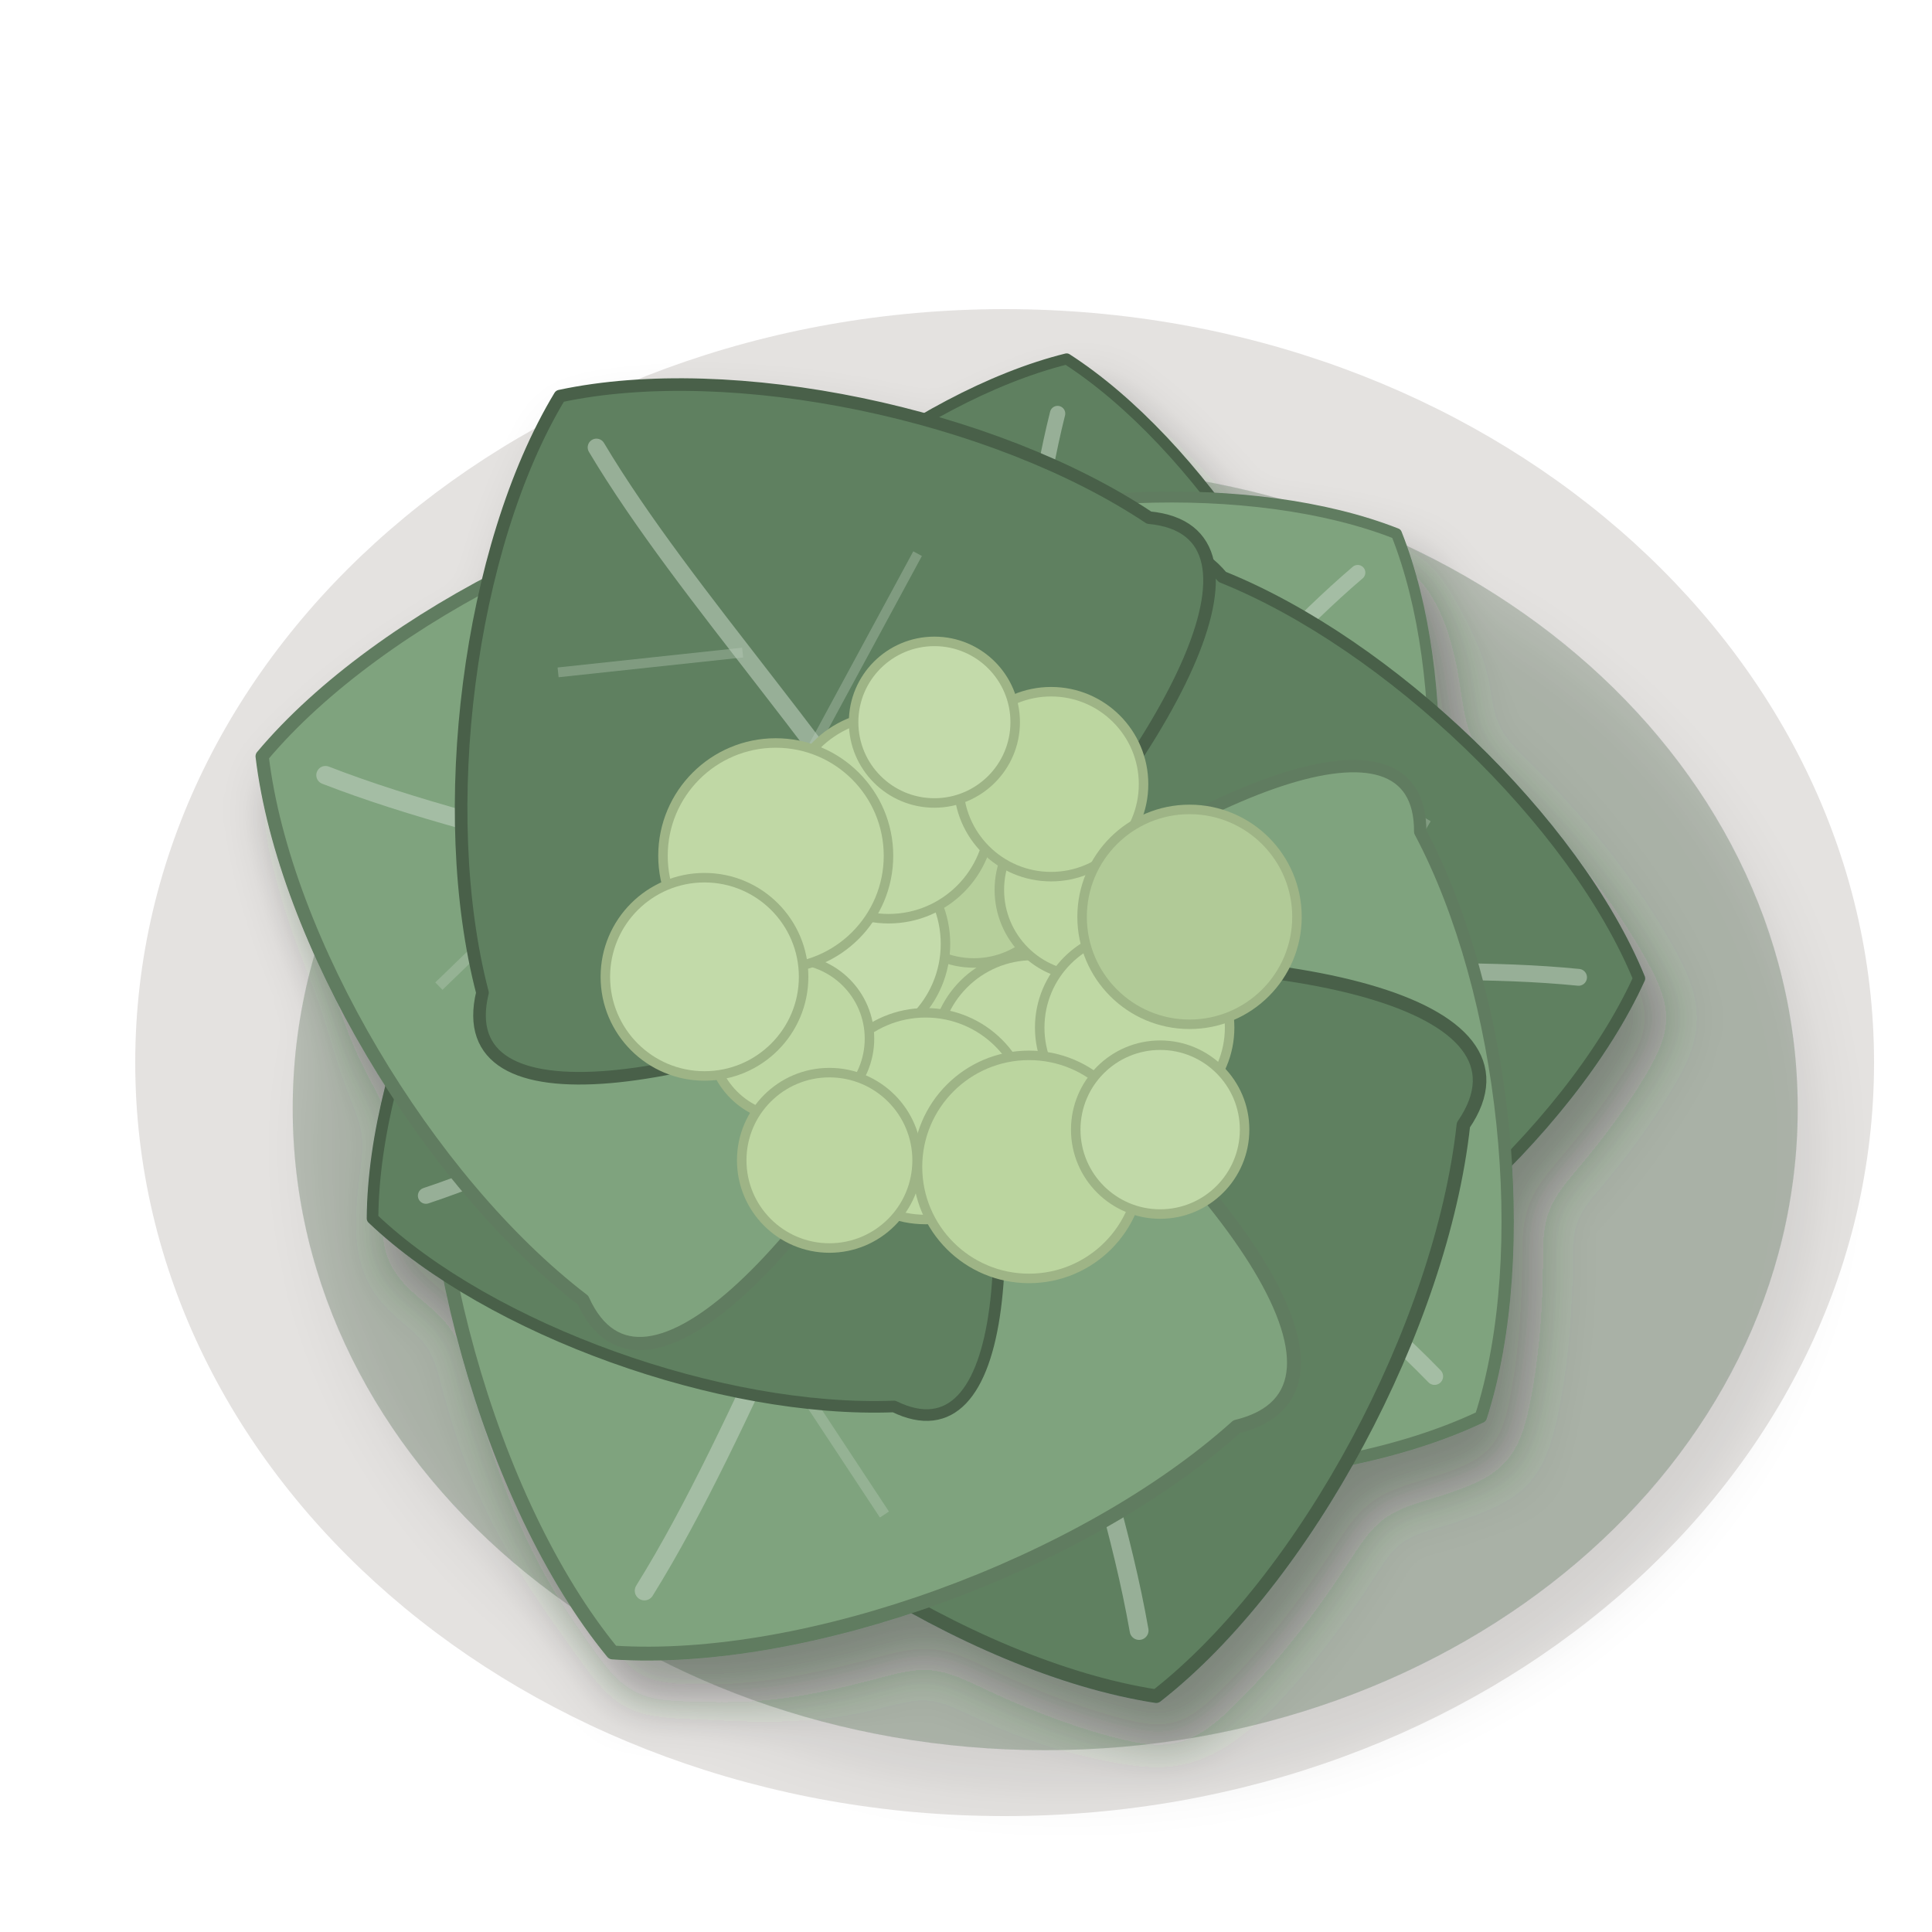
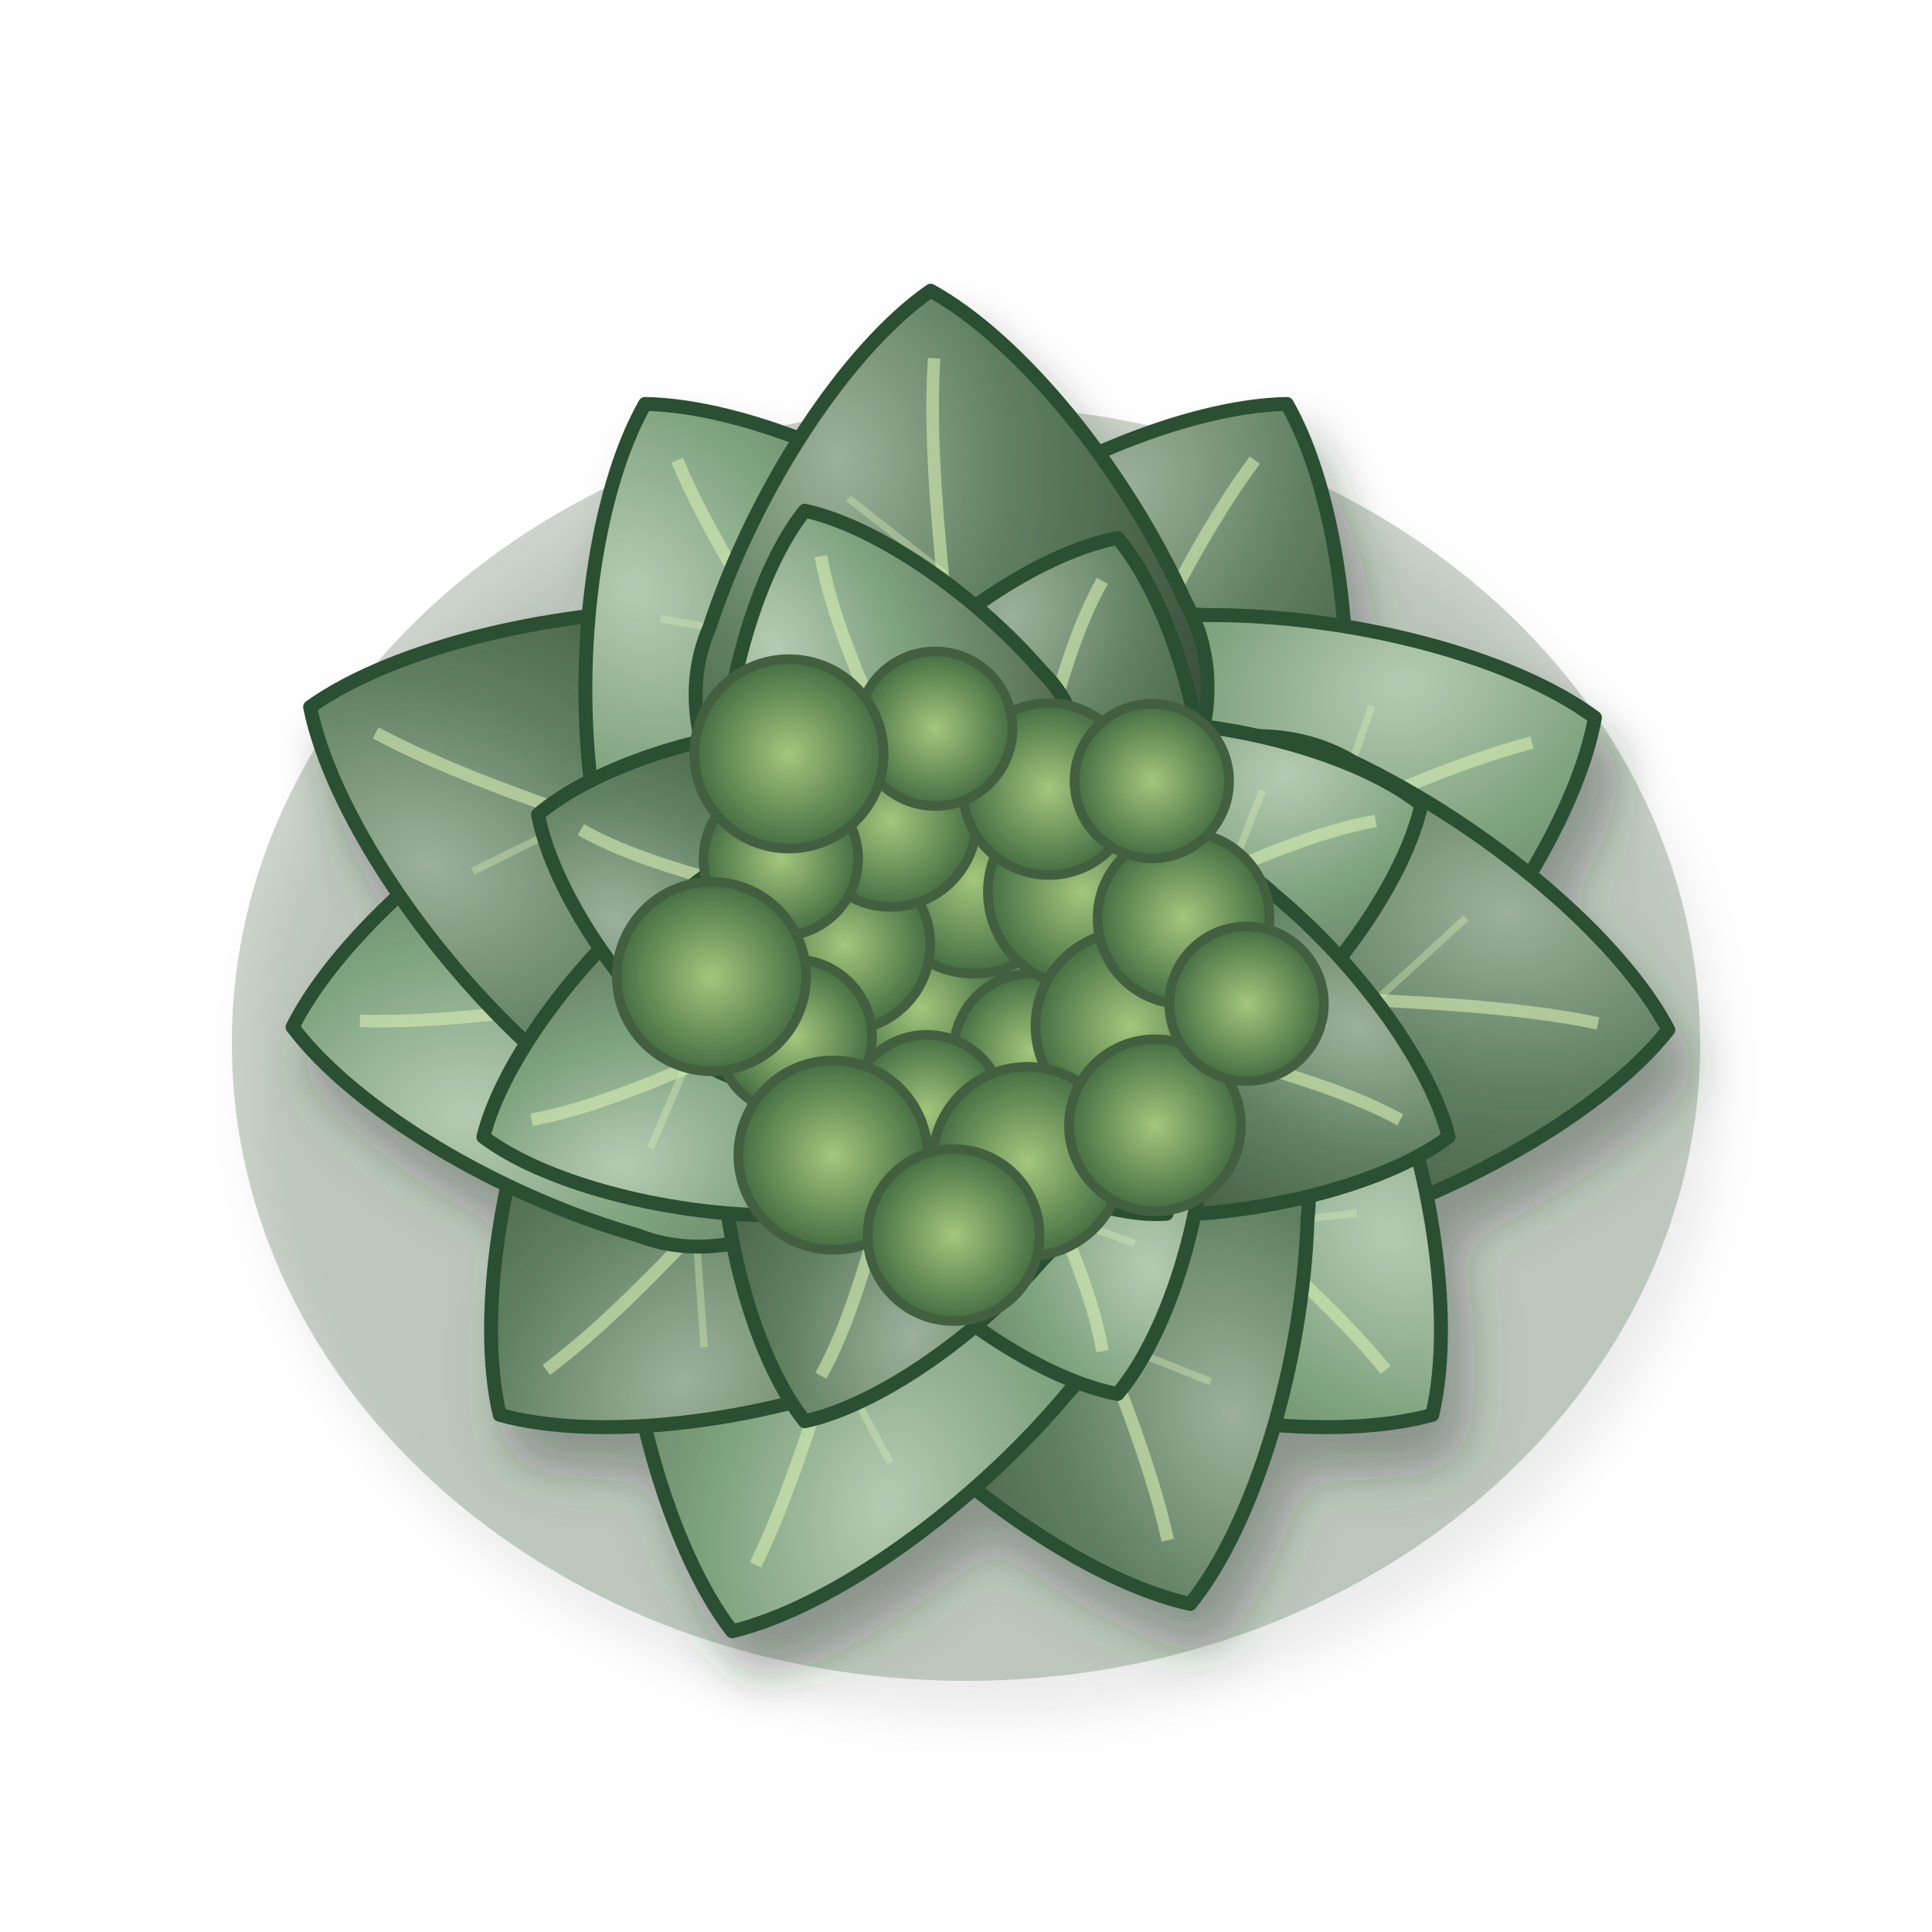
<svg xmlns="http://www.w3.org/2000/svg" viewBox="-50 -50 100 100" width="100" height="100" role="img" aria-label="Cavolo cappuccio">
-   <defs data-botanical-realism="v2">
-     <filter id="botanicalDepth" x="-28%" y="-28%" width="168%" height="176%" color-interpolation-filters="sRGB">
-       <feGaussianBlur in="SourceAlpha" stdDeviation="1.15" result="softAlpha" />
-       <feSpecularLighting in="softAlpha" surfaceScale="3.2" specularConstant="0.32" specularExponent="18" lighting-color="#fffbe8" result="specular">
-         <feDistantLight azimuth="225" elevation="58" />
-       </feSpecularLighting>
-       <feComposite in="specular" in2="SourceAlpha" operator="in" result="specularClipped" />
-       <feBlend in="SourceGraphic" in2="specularClipped" mode="screen" result="litPlant" />
-       <feDropShadow in="litPlant" dx="1.1" dy="2.1" stdDeviation="1.35" flood-color="#132315" flood-opacity="0.38" />
+   <defs>
+     <radialGradient id="leafA" cx="30%" cy="24%" r="82%">
+       <stop stop-color="#b5cab4" />
+       <stop offset=".4" stop-color="#7fa37e" />
+       <stop offset="1" stop-color="#4f654e" />
+     </radialGradient>
+     <radialGradient id="leafB" cx="30%" cy="24%" r="82%">
+       <stop stop-color="#9cb09c" />
+       <stop offset=".42" stop-color="#5f8060" />
+       <stop offset="1" stop-color="#394d3a" />
+     </radialGradient>
+     <radialGradient id="leafYoung">
+       <stop stop-color="#ccdacb" />
+       <stop offset="1" stop-color="#7fa37e" />
+     </radialGradient>
+     <radialGradient id="fruitRed" cx="30%" cy="24%">
+       <stop stop-color="#ff9b83" />
+       <stop offset=".35" stop-color="#e34839" />
+       <stop offset="1" stop-color="#6d2026" />
+     </radialGradient>
+     <radialGradient id="fruitGreen" cx="30%" cy="24%">
+       <stop stop-color="#b6dc79" />
+       <stop offset=".4" stop-color="#5e9849" />
+       <stop offset="1" stop-color="#264a30" />
+     </radialGradient>
+     <radialGradient id="fruitOrange">
+       <stop stop-color="#ffd376" />
+       <stop offset=".42" stop-color="#e78934" />
+       <stop offset="1" stop-color="#7a321f" />
+     </radialGradient>
+     <radialGradient id="fruitPurple">
+       <stop stop-color="#c498ca" />
+       <stop offset=".42" stop-color="#70467e" />
+       <stop offset="1" stop-color="#2a193d" />
+     </radialGradient>
+     <radialGradient id="headGreen">
+       <stop stop-color="#a3c77c" />
+       <stop offset="1" stop-color="#456d43" />
+     </radialGradient>
+     <radialGradient id="headCream">
+       <stop stop-color="#fffcec" />
+       <stop offset="1" stop-color="#b8aa7b" />
+     </radialGradient>
+     <filter id="depth" x="-24%" y="-24%" width="160%" height="170%">
+       <feDropShadow dx="1" dy="2" stdDeviation="1.25" flood-color="#132315" flood-opacity=".38" />
    </filter>
  </defs>
-   <ellipse cx="2" cy="5" rx="45" ry="39" fill="#2f1d10" opacity=".13" />
-   <g class="plant-glyph plant-glyph--brassica" style="isolation:isolate;filter:url(#botanicalDepth)">
-     <ellipse cx="4.1" cy="7.38" rx="38.95" ry="33.21" fill="#112718" opacity="0.2" />
-     <g transform="rotate(9.411366)">
-       <path d="M0 0 C13.428 -2.548 23.392 -7.66 18.627 -11.785       C15.594 -19.748 7.364 -28.666 0 -31.851       C-7.364 -28.666 -15.594 -19.748 -18.627 -11.785       C-23.392 -7.66 -13.428 -2.548 0 0Z" fill="#5f8060" stroke="#486149" stroke-width="0.573" stroke-linejoin="round" />
-       <path d="M0 -1 C0.866 -10.829 -0.65 -21.022 0 -28.985" fill="none" stroke="#bfd1bf" stroke-width="0.796" stroke-linecap="round" opacity=".58" />
-       <path d="M0 -12.103 L9.097 -16.563 M0 -17.518 L-7.364 -21.659" fill="none" stroke="#bfd1bf" stroke-width="0.446" opacity=".34" />
+   <g filter="url(#depth)" style="isolation:isolate">
+     <ellipse cy="4" rx="38" ry="33" fill="#122415" opacity=".2" />
+     <g transform="rotate(29.72727)">
+       <path d="M0 0 C10.234 -2.68 15.502 -11.39 12.341 -17.42 C9.632 -24.12 4.515 -30.82 0 -33.5 C-4.515 -30.82 -9.632 -24.12 -12.341 -17.42 C-15.502 -11.39 -10.234 -2.68 0 0Z" fill="url(#leafB)" stroke="#294f31" stroke-width=".72" stroke-linejoin="round" />
+       <path d="M0 -1 C1 -11.39 -1 -22.11 0 -30.15" fill="none" stroke="#d8efb2" stroke-width=".65" opacity=".58" />
+       <path d="M0 -14.07 L5.719 -18.425 M0 -19.43 L-4.816 -23.45" stroke="#d8efb2" stroke-width=".38" opacity=".38" />
    </g>
-     <g transform="rotate(44.87467)">
-       <path d="M0 0 C13.313 -2.526 23.191 -7.595 18.467 -11.684       C15.461 -19.579 7.301 -28.421 0 -31.578       C-7.301 -28.421 -15.461 -19.579 -18.467 -11.684       C-23.191 -7.595 -13.313 -2.526 0 0Z" fill="#7fa37e" stroke="#617c60" stroke-width="0.568" stroke-linejoin="round" />
-       <path d="M0 -1 C0.859 -10.737 -0.644 -20.842 0 -28.736" fill="none" stroke="#bfd1bf" stroke-width="0.789" stroke-linecap="round" opacity=".58" />
-       <path d="M0 -12 L9.019 -16.421 M0 -17.368 L-7.301 -21.473" fill="none" stroke="#bfd1bf" stroke-width="0.442" opacity=".34" />
+     <g transform="rotate(68.45455)">
+       <path d="M0 0 C10.234 -2.8 15.502 -11.9 12.341 -18.2 C9.632 -25.2 4.515 -32.2 0 -35 C-4.515 -32.2 -9.632 -25.2 -12.341 -18.2 C-15.502 -11.9 -10.234 -2.8 0 0Z" fill="url(#leafA)" stroke="#294f31" stroke-width=".72" stroke-linejoin="round" />
+       <path d="M0 -1 C1 -11.9 -1 -23.1 0 -31.5" fill="none" stroke="#d8efb2" stroke-width=".65" opacity=".58" />
+       <path d="M0 -14.7 L5.719 -19.25 M0 -20.3 L-4.816 -24.5" stroke="#d8efb2" stroke-width=".38" opacity=".38" />
    </g>
-     <g transform="rotate(91.05985)">
-       <path d="M0 0 C14.691 -2.788 25.592 -8.381 20.379 -12.893       C17.061 -21.605 8.057 -31.362 0 -34.847       C-8.057 -31.362 -17.061 -21.605 -20.379 -12.893       C-25.592 -8.381 -14.691 -2.788 0 0Z" fill="#5f8060" stroke="#486149" stroke-width="0.627" stroke-linejoin="round" />
-       <path d="M0 -1 C0.948 -11.848 -0.711 -22.999 0 -31.711" fill="none" stroke="#bfd1bf" stroke-width="0.871" stroke-linecap="round" opacity=".58" />
-       <path d="M0 -13.242 L9.952 -18.12 M0 -19.166 L-8.057 -23.696" fill="none" stroke="#bfd1bf" stroke-width="0.488" opacity=".34" />
+     <g transform="rotate(95.18182)">
+       <path d="M0 0 C10.234 -2.92 15.502 -12.41 12.341 -18.98 C9.632 -26.28 4.515 -33.58 0 -36.5 C-4.515 -33.58 -9.632 -26.28 -12.341 -18.98 C-15.502 -12.41 -10.234 -2.92 0 0Z" fill="url(#leafB)" stroke="#294f31" stroke-width=".72" stroke-linejoin="round" />
+       <path d="M0 -1 C1 -12.41 -1 -24.09 0 -32.85" fill="none" stroke="#d8efb2" stroke-width=".65" opacity=".58" />
+       <path d="M0 -15.33 L5.719 -20.075 M0 -21.17 L-4.816 -25.55" stroke="#d8efb2" stroke-width=".38" opacity=".38" />
    </g>
-     <g transform="rotate(131.2106)">
-       <path d="M0 0 C14.935 -2.834 26.016 -8.52 20.717 -13.107       C17.344 -21.964 8.19 -31.883 0 -35.425       C-8.19 -31.883 -17.344 -21.964 -20.717 -13.107       C-26.016 -8.52 -14.935 -2.834 0 0Z" fill="#7fa37e" stroke="#617c60" stroke-width="0.638" stroke-linejoin="round" />
-       <path d="M0 -1 C0.964 -12.045 -0.723 -23.381 0 -32.237" fill="none" stroke="#bfd1bf" stroke-width="0.886" stroke-linecap="round" opacity=".58" />
-       <path d="M0 -13.462 L10.117 -18.421 M0 -19.484 L-8.19 -24.089" fill="none" stroke="#bfd1bf" stroke-width="0.496" opacity=".34" />
+     <g transform="rotate(133.9091)">
+       <path d="M0 0 C10.234 -2.68 15.502 -11.39 12.341 -17.42 C9.632 -24.12 4.515 -30.82 0 -33.5 C-4.515 -30.82 -9.632 -24.12 -12.341 -17.42 C-15.502 -11.39 -10.234 -2.68 0 0Z" fill="url(#leafA)" stroke="#294f31" stroke-width=".72" stroke-linejoin="round" />
+       <path d="M0 -1 C1 -11.39 -1 -22.11 0 -30.15" fill="none" stroke="#d8efb2" stroke-width=".65" opacity=".58" />
+       <path d="M0 -14.07 L5.719 -18.425 M0 -19.43 L-4.816 -23.45" stroke="#d8efb2" stroke-width=".38" opacity=".38" />
    </g>
-     <g transform="rotate(165.3986)">
-       <path d="M0 0 C16.466 -3.125 28.683 -9.393 22.84 -14.451       C19.122 -24.215 9.03 -35.151 0 -39.056       C-9.03 -35.151 -19.122 -24.215 -22.84 -14.451       C-28.683 -9.393 -16.466 -3.125 0 0Z" fill="#5f8060" stroke="#486149" stroke-width="0.703" stroke-linejoin="round" />
-       <path d="M0 -1 C1.062 -13.279 -0.797 -25.777 0 -35.541" fill="none" stroke="#bfd1bf" stroke-width="0.976" stroke-linecap="round" opacity=".58" />
-       <path d="M0 -14.841 L11.155 -20.309 M0 -21.481 L-9.03 -26.558" fill="none" stroke="#bfd1bf" stroke-width="0.547" opacity=".34" />
+     <g transform="rotate(160.6364)">
+       <path d="M0 0 C10.234 -2.8 15.502 -11.9 12.341 -18.2 C9.632 -25.2 4.515 -32.2 0 -35 C-4.515 -32.2 -9.632 -25.2 -12.341 -18.2 C-15.502 -11.9 -10.234 -2.8 0 0Z" fill="url(#leafB)" stroke="#294f31" stroke-width=".72" stroke-linejoin="round" />
+       <path d="M0 -1 C1 -11.9 -1 -23.1 0 -31.5" fill="none" stroke="#d8efb2" stroke-width=".65" opacity=".58" />
+       <path d="M0 -14.7 L5.719 -19.25 M0 -20.3 L-4.816 -24.5" stroke="#d8efb2" stroke-width=".38" opacity=".38" />
    </g>
-     <g transform="rotate(207.2374)">
-       <path d="M0 0 C16.849 -3.197 29.35 -9.611 23.371 -14.787       C19.567 -24.778 9.24 -35.968 0 -39.964       C-9.24 -35.968 -19.567 -24.778 -23.371 -14.787       C-29.35 -9.611 -16.849 -3.197 0 0Z" fill="#7fa37e" stroke="#617c60" stroke-width="0.719" stroke-linejoin="round" />
-       <path d="M0 -1 C1.087 -13.588 -0.815 -26.377 0 -36.368" fill="none" stroke="#bfd1bf" stroke-width="0.999" stroke-linecap="round" opacity=".58" />
-       <path d="M0 -15.186 L11.414 -20.781 M0 -21.98 L-9.24 -27.176" fill="none" stroke="#bfd1bf" stroke-width="0.56" opacity=".34" />
+     <g transform="rotate(199.3636)">
+       <path d="M0 0 C10.234 -2.92 15.502 -12.41 12.341 -18.98 C9.632 -26.28 4.515 -33.58 0 -36.5 C-4.515 -33.58 -9.632 -26.28 -12.341 -18.98 C-15.502 -12.41 -10.234 -2.92 0 0Z" fill="url(#leafA)" stroke="#294f31" stroke-width=".72" stroke-linejoin="round" />
+       <path d="M0 -1 C1 -12.41 -1 -24.09 0 -32.85" fill="none" stroke="#d8efb2" stroke-width=".65" opacity=".58" />
+       <path d="M0 -15.33 L5.719 -20.075 M0 -21.17 L-4.816 -25.55" stroke="#d8efb2" stroke-width=".38" opacity=".38" />
    </g>
-     <g transform="rotate(246.9563)">
-       <path d="M0 0 C14.074 -2.671 24.516 -8.028 19.522 -12.351       C16.344 -20.697 7.718 -30.044 0 -33.382       C-7.718 -30.044 -16.344 -20.697 -19.522 -12.351       C-24.516 -8.028 -14.074 -2.671 0 0Z" fill="#5f8060" stroke="#486149" stroke-width="0.601" stroke-linejoin="round" />
-       <path d="M0 -1 C0.908 -11.35 -0.681 -22.032 0 -30.377" fill="none" stroke="#bfd1bf" stroke-width="0.835" stroke-linecap="round" opacity=".58" />
-       <path d="M0 -12.685 L9.534 -17.359 M0 -18.36 L-7.718 -22.7" fill="none" stroke="#bfd1bf" stroke-width="0.467" opacity=".34" />
+     <g transform="rotate(226.0909)">
+       <path d="M0 0 C10.234 -2.68 15.502 -11.39 12.341 -17.42 C9.632 -24.12 4.515 -30.82 0 -33.5 C-4.515 -30.82 -9.632 -24.12 -12.341 -17.42 C-15.502 -11.39 -10.234 -2.68 0 0Z" fill="url(#leafB)" stroke="#294f31" stroke-width=".72" stroke-linejoin="round" />
+       <path d="M0 -1 C1 -11.39 -1 -22.11 0 -30.15" fill="none" stroke="#d8efb2" stroke-width=".65" opacity=".58" />
+       <path d="M0 -14.07 L5.719 -18.425 M0 -19.43 L-4.816 -23.45" stroke="#d8efb2" stroke-width=".38" opacity=".38" />
    </g>
-     <g transform="rotate(286.5923)">
-       <path d="M0 0 C16.027 -3.041 27.918 -9.143 22.231 -14.066       C18.612 -23.569 8.789 -34.214 0 -38.015       C-8.789 -34.214 -18.612 -23.569 -22.231 -14.066       C-27.918 -9.143 -16.027 -3.041 0 0Z" fill="#7fa37e" stroke="#617c60" stroke-width="0.684" stroke-linejoin="round" />
-       <path d="M0 -1 C1.034 -12.925 -0.776 -25.09 0 -34.594" fill="none" stroke="#bfd1bf" stroke-width="0.95" stroke-linecap="round" opacity=".58" />
-       <path d="M0 -14.446 L10.857 -19.768 M0 -20.908 L-8.789 -25.85" fill="none" stroke="#bfd1bf" stroke-width="0.532" opacity=".34" />
+     <g transform="rotate(264.8182)">
+       <path d="M0 0 C10.234 -2.8 15.502 -11.9 12.341 -18.2 C9.632 -25.2 4.515 -32.2 0 -35 C-4.515 -32.2 -9.632 -25.2 -12.341 -18.2 C-15.502 -11.9 -10.234 -2.8 0 0Z" fill="url(#leafA)" stroke="#294f31" stroke-width=".72" stroke-linejoin="round" />
+       <path d="M0 -1 C1 -11.9 -1 -23.1 0 -31.5" fill="none" stroke="#d8efb2" stroke-width=".65" opacity=".58" />
+       <path d="M0 -14.7 L5.719 -19.25 M0 -20.3 L-4.816 -24.5" stroke="#d8efb2" stroke-width=".38" opacity=".38" />
    </g>
-     <g transform="rotate(324.5262)">
-       <path d="M0 0 C15.271 -2.898 26.6 -8.711 21.182 -13.402       C17.734 -22.457 8.374 -32.599 0 -36.221       C-8.374 -32.599 -17.734 -22.457 -21.182 -13.402       C-26.6 -8.711 -15.271 -2.898 0 0Z" fill="#5f8060" stroke="#486149" stroke-width="0.652" stroke-linejoin="round" />
-       <path d="M0 -1 C0.985 -12.315 -0.739 -23.906 0 -32.961" fill="none" stroke="#bfd1bf" stroke-width="0.906" stroke-linecap="round" opacity=".58" />
-       <path d="M0 -13.764 L10.345 -18.835 M0 -19.921 L-8.374 -24.63" fill="none" stroke="#bfd1bf" stroke-width="0.507" opacity=".34" />
+     <g transform="rotate(291.5455)">
+       <path d="M0 0 C10.234 -2.92 15.502 -12.41 12.341 -18.98 C9.632 -26.28 4.515 -33.58 0 -36.5 C-4.515 -33.58 -9.632 -26.28 -12.341 -18.98 C-15.502 -12.41 -10.234 -2.92 0 0Z" fill="url(#leafB)" stroke="#294f31" stroke-width=".72" stroke-linejoin="round" />
+       <path d="M0 -1 C1 -12.41 -1 -24.09 0 -32.85" fill="none" stroke="#d8efb2" stroke-width=".65" opacity=".58" />
+       <path d="M0 -15.33 L5.719 -20.075 M0 -21.17 L-4.816 -25.55" stroke="#d8efb2" stroke-width=".38" opacity=".38" />
    </g>
-     <circle cx="0" cy="0" r="5.806" fill="#c1d9a7" stroke="#9eb486" stroke-width="0.492" />
-     <circle cx="-2.423" cy="2.219" r="4.592" fill="#bbd49f" stroke="#9eb486" stroke-width="0.492" />
-     <circle cx="0.406" cy="-4.629" r="4.472" fill="#b6cf9b" stroke="#9eb486" stroke-width="0.492" />
-     <circle cx="3.463" cy="4.516" r="5.062" fill="#c0d8a5" stroke="#9eb486" stroke-width="0.492" />
-     <circle cx="-6.471" cy="-1.145" r="5.409" fill="#c4dbab" stroke="#9eb486" stroke-width="0.492" />
-     <circle cx="6.199" cy="-3.943" r="4.473" fill="#bdd6a1" stroke="#9eb486" stroke-width="0.492" />
-     <circle cx="-2.089" cy="7.772" r="5.35" fill="#bed8a3" stroke="#9eb486" stroke-width="0.492" />
-     <circle cx="-4.007" cy="-7.715" r="5.267" fill="#bfd8a5" stroke="#9eb486" stroke-width="0.492" />
-     <circle cx="8.73" cy="3.188" r="4.915" fill="#bfd8a4" stroke="#9eb486" stroke-width="0.492" />
-     <circle cx="-9.111" cy="3.761" r="4.115" fill="#bed7a3" stroke="#9eb486" stroke-width="0.492" />
-     <circle cx="4.404" cy="-9.411" r="4.786" fill="#bcd6a0" stroke="#9eb486" stroke-width="0.492" />
-     <circle cx="3.262" cy="10.398" r="5.773" fill="#bbd59f" stroke="#9eb486" stroke-width="0.492" />
-     <circle cx="-9.848" cy="-5.707" r="5.836" fill="#c0d8a5" stroke="#9eb486" stroke-width="0.492" />
-     <circle cx="11.57" cy="-2.544" r="5.561" fill="#b1ca97" stroke="#9eb486" stroke-width="0.492" />
-     <circle cx="-7.07" cy="10.058" r="4.539" fill="#bdd6a1" stroke="#9eb486" stroke-width="0.492" />
-     <circle cx="-1.636" cy="-12.62" r="4.182" fill="#c3daaa" stroke="#9eb486" stroke-width="0.492" />
-     <circle cx="10.05" cy="8.469" r="4.37" fill="#c1d9a8" stroke="#9eb486" stroke-width="0.492" />
-     <circle cx="-13.536" cy="0.56" r="5.131" fill="#c2daa9" stroke="#9eb486" stroke-width="0.492" />
+     <g transform="rotate(330.2727)">
+       <path d="M0 0 C10.234 -2.68 15.502 -11.39 12.341 -17.42 C9.632 -24.12 4.515 -30.82 0 -33.5 C-4.515 -30.82 -9.632 -24.12 -12.341 -17.42 C-15.502 -11.39 -10.234 -2.68 0 0Z" fill="url(#leafA)" stroke="#294f31" stroke-width=".72" stroke-linejoin="round" />
+       <path d="M0 -1 C1 -11.39 -1 -22.11 0 -30.15" fill="none" stroke="#d8efb2" stroke-width=".65" opacity=".58" />
+       <path d="M0 -14.07 L5.719 -18.425 M0 -19.43 L-4.816 -23.45" stroke="#d8efb2" stroke-width=".38" opacity=".38" />
+     </g>
+     <g transform="rotate(357)">
+       <path d="M0 0 C10.234 -2.8 15.502 -11.9 12.341 -18.2 C9.632 -25.2 4.515 -32.2 0 -35 C-4.515 -32.2 -9.632 -25.2 -12.341 -18.2 C-15.502 -11.9 -10.234 -2.8 0 0Z" fill="url(#leafB)" stroke="#294f31" stroke-width=".72" stroke-linejoin="round" />
+       <path d="M0 -1 C1 -11.9 -1 -23.1 0 -31.5" fill="none" stroke="#d8efb2" stroke-width=".65" opacity=".58" />
+       <path d="M0 -14.7 L5.719 -19.25 M0 -20.3 L-4.816 -24.5" stroke="#d8efb2" stroke-width=".38" opacity=".38" />
+     </g>
+     <g transform="rotate(19.5)">
+       <path d="M0 0 C7.31 -1.88 11.072 -7.99 8.815 -12.22 C6.88 -16.92 3.225 -21.62 0 -23.5 C-3.225 -21.62 -6.88 -16.92 -8.815 -12.22 C-11.072 -7.99 -7.31 -1.88 0 0Z" fill="url(#leafB)" stroke="#294f31" stroke-width=".72" stroke-linejoin="round" />
+       <path d="M0 -1 C1 -7.99 -1 -15.51 0 -21.15" fill="none" stroke="#d8efb2" stroke-width=".65" opacity=".58" />
+       <path d="M0 -9.87 L4.085 -12.925 M0 -13.63 L-3.44 -16.45" stroke="#d8efb2" stroke-width=".38" opacity=".38" />
+     </g>
+     <g transform="rotate(70.5)">
+       <path d="M0 0 C7.31 -2 11.072 -8.5 8.815 -13 C6.88 -18 3.225 -23 0 -25 C-3.225 -23 -6.88 -18 -8.815 -13 C-11.072 -8.5 -7.31 -2 0 0Z" fill="url(#leafA)" stroke="#294f31" stroke-width=".72" stroke-linejoin="round" />
+       <path d="M0 -1 C1 -8.5 -1 -16.5 0 -22.5" fill="none" stroke="#d8efb2" stroke-width=".65" opacity=".58" />
+       <path d="M0 -10.5 L4.085 -13.75 M0 -14.5 L-3.44 -17.5" stroke="#d8efb2" stroke-width=".38" opacity=".38" />
+     </g>
+     <g transform="rotate(109.5)">
+       <path d="M0 0 C7.31 -2.12 11.072 -9.01 8.815 -13.78 C6.88 -19.08 3.225 -24.38 0 -26.5 C-3.225 -24.38 -6.88 -19.08 -8.815 -13.78 C-11.072 -9.01 -7.31 -2.12 0 0Z" fill="url(#leafB)" stroke="#294f31" stroke-width=".72" stroke-linejoin="round" />
+       <path d="M0 -1 C1 -9.01 -1 -17.49 0 -23.85" fill="none" stroke="#d8efb2" stroke-width=".65" opacity=".58" />
+       <path d="M0 -11.13 L4.085 -14.575 M0 -15.37 L-3.44 -18.55" stroke="#d8efb2" stroke-width=".38" opacity=".38" />
+     </g>
+     <g transform="rotate(160.5)">
+       <path d="M0 0 C7.31 -1.88 11.072 -7.99 8.815 -12.22 C6.88 -16.92 3.225 -21.62 0 -23.5 C-3.225 -21.62 -6.88 -16.92 -8.815 -12.22 C-11.072 -7.99 -7.31 -1.88 0 0Z" fill="url(#leafA)" stroke="#294f31" stroke-width=".72" stroke-linejoin="round" />
+       <path d="M0 -1 C1 -7.99 -1 -15.51 0 -21.15" fill="none" stroke="#d8efb2" stroke-width=".65" opacity=".58" />
+       <path d="M0 -9.87 L4.085 -12.925 M0 -13.63 L-3.44 -16.45" stroke="#d8efb2" stroke-width=".38" opacity=".38" />
+     </g>
+     <g transform="rotate(199.5)">
+       <path d="M0 0 C7.31 -2 11.072 -8.5 8.815 -13 C6.88 -18 3.225 -23 0 -25 C-3.225 -23 -6.88 -18 -8.815 -13 C-11.072 -8.5 -7.31 -2 0 0Z" fill="url(#leafB)" stroke="#294f31" stroke-width=".72" stroke-linejoin="round" />
+       <path d="M0 -1 C1 -8.5 -1 -16.5 0 -22.5" fill="none" stroke="#d8efb2" stroke-width=".65" opacity=".58" />
+       <path d="M0 -10.5 L4.085 -13.75 M0 -14.5 L-3.44 -17.5" stroke="#d8efb2" stroke-width=".38" opacity=".38" />
+     </g>
+     <g transform="rotate(250.5)">
+       <path d="M0 0 C7.31 -2.12 11.072 -9.01 8.815 -13.78 C6.88 -19.08 3.225 -24.38 0 -26.5 C-3.225 -24.38 -6.88 -19.08 -8.815 -13.78 C-11.072 -9.01 -7.31 -2.12 0 0Z" fill="url(#leafA)" stroke="#294f31" stroke-width=".72" stroke-linejoin="round" />
+       <path d="M0 -1 C1 -9.01 -1 -17.49 0 -23.85" fill="none" stroke="#d8efb2" stroke-width=".65" opacity=".58" />
+       <path d="M0 -11.13 L4.085 -14.575 M0 -15.37 L-3.44 -18.55" stroke="#d8efb2" stroke-width=".38" opacity=".38" />
+     </g>
+     <g transform="rotate(289.5)">
+       <path d="M0 0 C7.31 -1.88 11.072 -7.99 8.815 -12.22 C6.88 -16.92 3.225 -21.62 0 -23.5 C-3.225 -21.62 -6.88 -16.92 -8.815 -12.22 C-11.072 -7.99 -7.31 -1.88 0 0Z" fill="url(#leafB)" stroke="#294f31" stroke-width=".72" stroke-linejoin="round" />
+       <path d="M0 -1 C1 -7.99 -1 -15.51 0 -21.15" fill="none" stroke="#d8efb2" stroke-width=".65" opacity=".58" />
+       <path d="M0 -9.87 L4.085 -12.925 M0 -13.63 L-3.44 -16.45" stroke="#d8efb2" stroke-width=".38" opacity=".38" />
+     </g>
+     <g transform="rotate(340.5)">
+       <path d="M0 0 C7.31 -2 11.072 -8.5 8.815 -13 C6.88 -18 3.225 -23 0 -25 C-3.225 -23 -6.88 -18 -8.815 -13 C-11.072 -8.5 -7.31 -2 0 0Z" fill="url(#leafA)" stroke="#294f31" stroke-width=".72" stroke-linejoin="round" />
+       <path d="M0 -1 C1 -8.5 -1 -16.5 0 -22.5" fill="none" stroke="#d8efb2" stroke-width=".65" opacity=".58" />
+       <path d="M0 -10.5 L4.085 -13.75 M0 -14.5 L-3.44 -17.5" stroke="#d8efb2" stroke-width=".38" opacity=".38" />
+     </g>
+     <g transform="rotate(-3)">
+       <path d="M0 0 C4.386 -1.08 6.644 -4.59 5.289 -7.02 C4.128 -9.72 1.935 -12.42 0 -13.5 C-1.935 -12.42 -4.128 -9.72 -5.289 -7.02 C-6.644 -4.59 -4.386 -1.08 0 0Z" fill="url(#leafB)" stroke="#294f31" stroke-width=".72" stroke-linejoin="round" />
+       <path d="M0 -1 C1 -4.59 -1 -8.91 0 -12.15" fill="none" stroke="#d8efb2" stroke-width=".65" opacity=".58" />
+       <path d="M0 -5.67 L2.451 -7.425 M0 -7.83 L-2.064 -9.45" stroke="#d8efb2" stroke-width=".38" opacity=".38" />
+     </g>
+     <g transform="rotate(75)">
+       <path d="M0 0 C4.386 -1.2 6.644 -5.1 5.289 -7.8 C4.128 -10.8 1.935 -13.8 0 -15 C-1.935 -13.8 -4.128 -10.8 -5.289 -7.8 C-6.644 -5.1 -4.386 -1.2 0 0Z" fill="url(#leafA)" stroke="#294f31" stroke-width=".72" stroke-linejoin="round" />
+       <path d="M0 -1 C1 -5.1 -1 -9.9 0 -13.5" fill="none" stroke="#d8efb2" stroke-width=".65" opacity=".58" />
+       <path d="M0 -6.3 L2.451 -8.25 M0 -8.7 L-2.064 -10.5" stroke="#d8efb2" stroke-width=".38" opacity=".38" />
+     </g>
+     <g transform="rotate(141)">
+       <path d="M0 0 C4.386 -1.32 6.644 -5.61 5.289 -8.58 C4.128 -11.88 1.935 -15.18 0 -16.5 C-1.935 -15.18 -4.128 -11.88 -5.289 -8.58 C-6.644 -5.61 -4.386 -1.32 0 0Z" fill="url(#leafB)" stroke="#294f31" stroke-width=".72" stroke-linejoin="round" />
+       <path d="M0 -1 C1 -5.61 -1 -10.89 0 -14.85" fill="none" stroke="#d8efb2" stroke-width=".65" opacity=".58" />
+       <path d="M0 -6.93 L2.451 -9.075 M0 -9.57 L-2.064 -11.55" stroke="#d8efb2" stroke-width=".38" opacity=".38" />
+     </g>
+     <g transform="rotate(219)">
+       <path d="M0 0 C4.386 -1.08 6.644 -4.59 5.289 -7.02 C4.128 -9.72 1.935 -12.42 0 -13.5 C-1.935 -12.42 -4.128 -9.72 -5.289 -7.02 C-6.644 -4.59 -4.386 -1.08 0 0Z" fill="url(#leafA)" stroke="#294f31" stroke-width=".72" stroke-linejoin="round" />
+       <path d="M0 -1 C1 -4.59 -1 -8.91 0 -12.15" fill="none" stroke="#d8efb2" stroke-width=".65" opacity=".58" />
+       <path d="M0 -5.67 L2.451 -7.425 M0 -7.83 L-2.064 -9.45" stroke="#d8efb2" stroke-width=".38" opacity=".38" />
+     </g>
+     <g transform="rotate(285)">
+       <path d="M0 0 C4.386 -1.2 6.644 -5.1 5.289 -7.8 C4.128 -10.8 1.935 -13.8 0 -15 C-1.935 -13.8 -4.128 -10.8 -5.289 -7.8 C-6.644 -5.1 -4.386 -1.2 0 0Z" fill="url(#leafB)" stroke="#294f31" stroke-width=".72" stroke-linejoin="round" />
+       <path d="M0 -1 C1 -5.1 -1 -9.9 0 -13.5" fill="none" stroke="#d8efb2" stroke-width=".65" opacity=".58" />
+       <path d="M0 -6.3 L2.451 -8.25 M0 -8.7 L-2.064 -10.5" stroke="#d8efb2" stroke-width=".38" opacity=".38" />
+     </g>
+     <circle cx="0" cy="0" r="4" fill="url(#headGreen)" stroke="#42613f" stroke-width=".5" />
+     <circle cx="-2.358" cy="2.16" r="4.45" fill="url(#headGreen)" stroke="#42613f" stroke-width=".5" />
+     <circle cx="0.395" cy="-4.505" r="4.9" fill="url(#headGreen)" stroke="#42613f" stroke-width=".5" />
+     <circle cx="3.37" cy="4.396" r="4" fill="url(#headGreen)" stroke="#42613f" stroke-width=".5" />
+     <circle cx="-6.298" cy="-1.114" r="4.45" fill="url(#headGreen)" stroke="#42613f" stroke-width=".5" />
+     <circle cx="6.034" cy="-3.838" r="4.9" fill="url(#headGreen)" stroke="#42613f" stroke-width=".5" />
+     <circle cx="-2.033" cy="7.565" r="4" fill="url(#headGreen)" stroke="#42613f" stroke-width=".5" />
+     <circle cx="-3.9" cy="-7.509" r="4.45" fill="url(#headGreen)" stroke="#42613f" stroke-width=".5" />
+     <circle cx="8.497" cy="3.103" r="4.9" fill="url(#headGreen)" stroke="#42613f" stroke-width=".5" />
+     <circle cx="-8.868" cy="3.661" r="4" fill="url(#headGreen)" stroke="#42613f" stroke-width=".5" />
+     <circle cx="4.286" cy="-9.16" r="4.45" fill="url(#headGreen)" stroke="#42613f" stroke-width=".5" />
+     <circle cx="3.175" cy="10.12" r="4.9" fill="url(#headGreen)" stroke="#42613f" stroke-width=".5" />
+     <circle cx="-9.585" cy="-5.554" r="4" fill="url(#headGreen)" stroke="#42613f" stroke-width=".5" />
+     <circle cx="11.262" cy="-2.476" r="4.45" fill="url(#headGreen)" stroke="#42613f" stroke-width=".5" />
+     <circle cx="-6.881" cy="9.789" r="4.9" fill="url(#headGreen)" stroke="#42613f" stroke-width=".5" />
+     <circle cx="-1.592" cy="-12.283" r="4" fill="url(#headGreen)" stroke="#42613f" stroke-width=".5" />
+     <circle cx="9.782" cy="8.243" r="4.45" fill="url(#headGreen)" stroke="#42613f" stroke-width=".5" />
+     <circle cx="-13.174" cy="0.546" r="4.9" fill="url(#headGreen)" stroke="#42613f" stroke-width=".5" />
+     <circle cx="9.617" cy="-9.571" r="4" fill="url(#headGreen)" stroke="#42613f" stroke-width=".5" />
+     <circle cx="-0.643" cy="13.925" r="4.45" fill="url(#headGreen)" stroke="#42613f" stroke-width=".5" />
+     <circle cx="-9.164" cy="-10.98" r="4.9" fill="url(#headGreen)" stroke="#42613f" stroke-width=".5" />
+     <circle cx="14.524" cy="1.953" r="4" fill="url(#headGreen)" stroke="#42613f" stroke-width=".5" />
  </g>
</svg>
